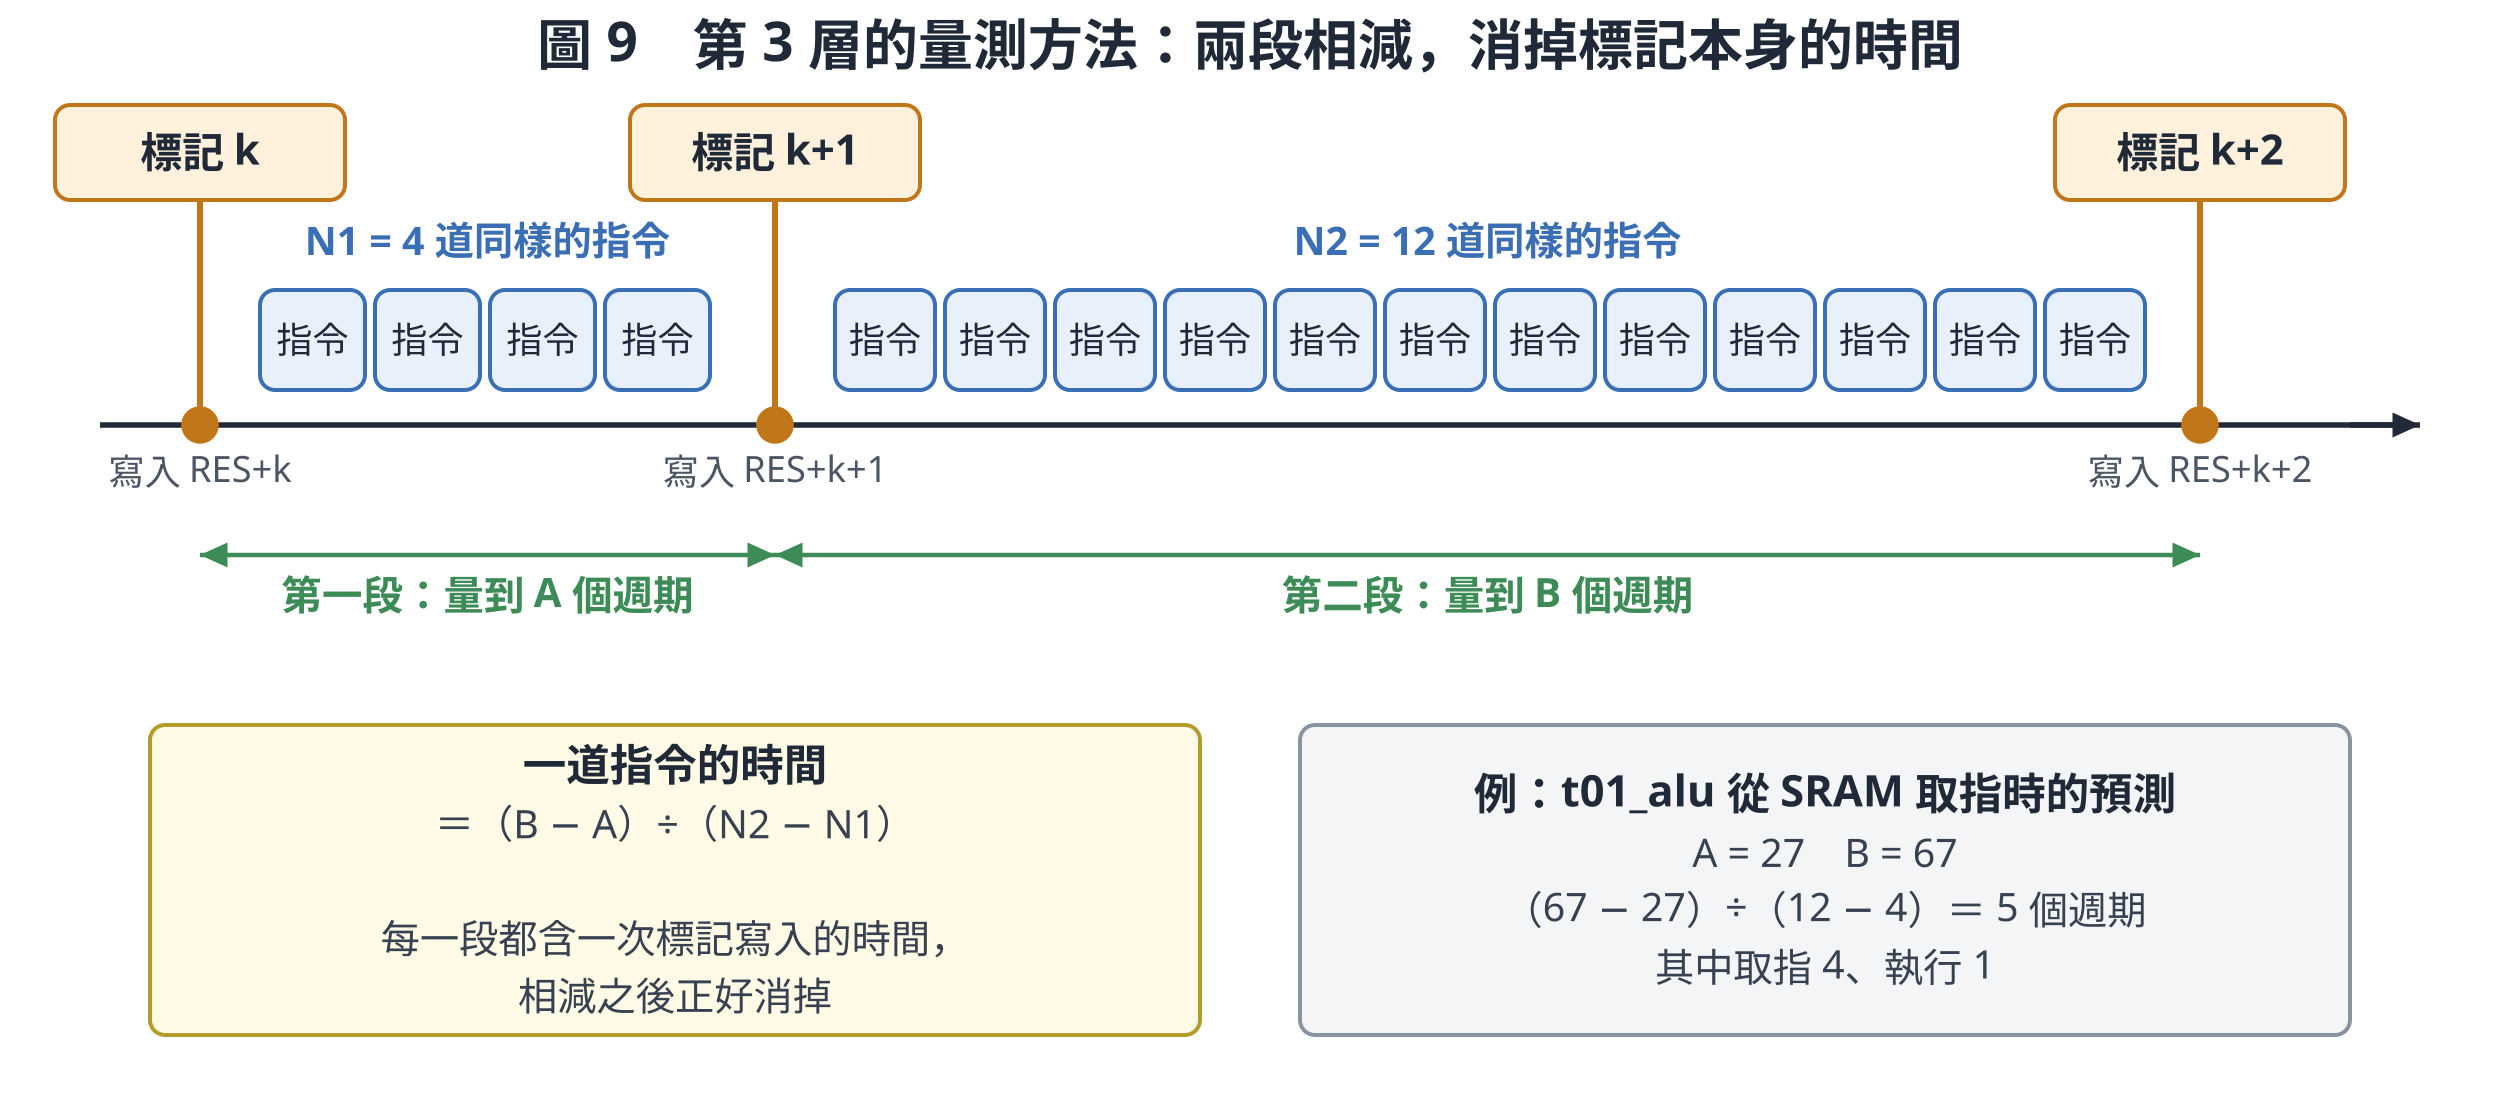
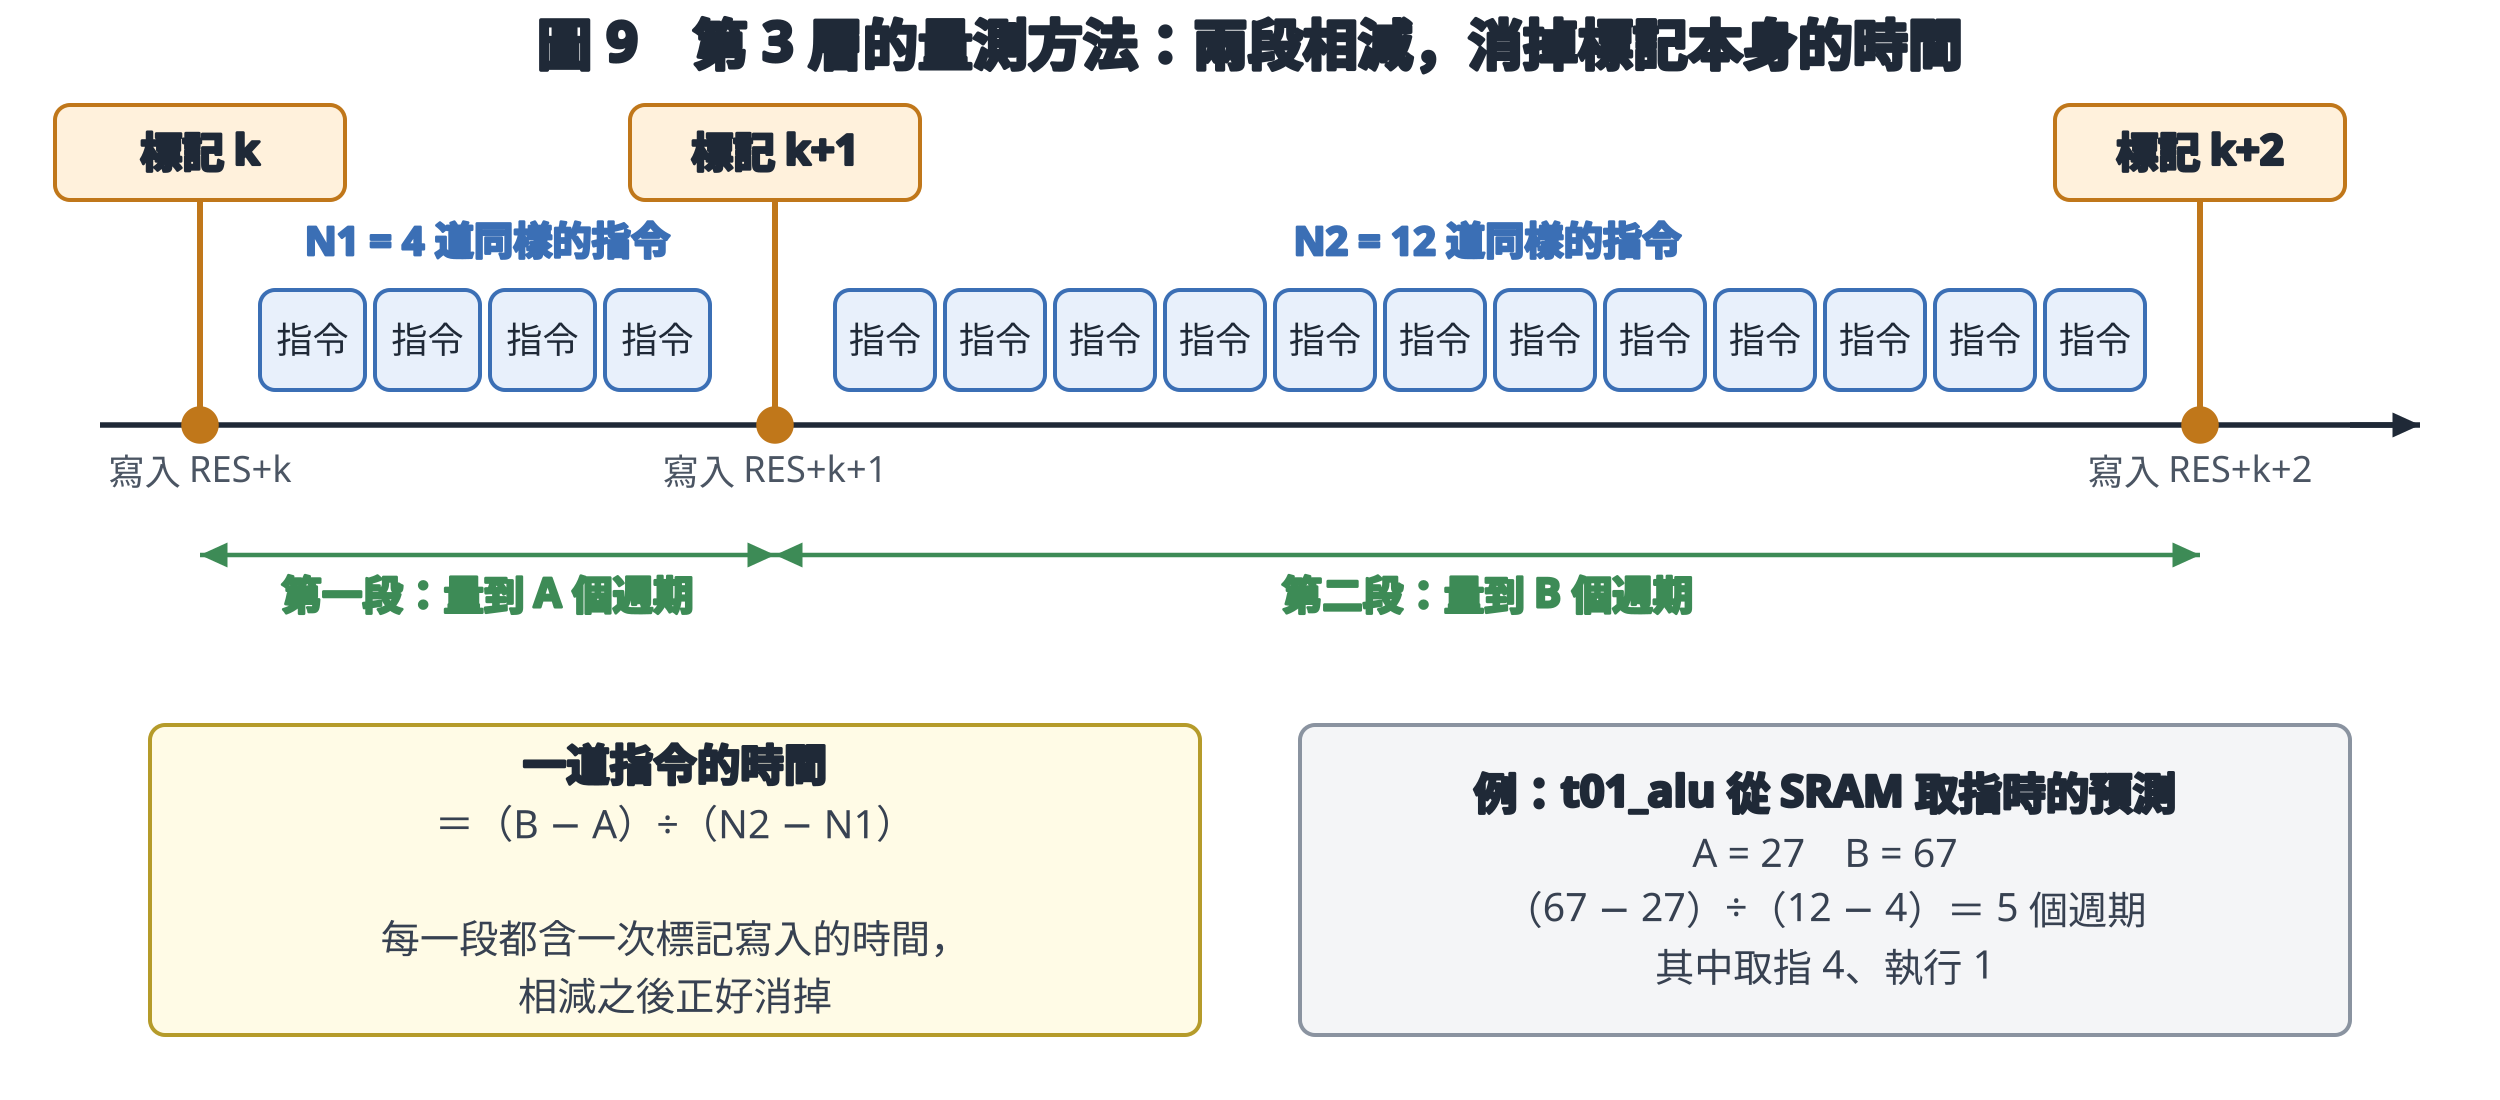
<svg xmlns="http://www.w3.org/2000/svg" width="1000" height="440" viewBox="0 0 1000 440">
  <rect x="0" y="0" width="1000" height="440" fill="#ffffff" />
-   <text x="500" y="26" font-family="WenQuanYi Zen Hei" font-size="22.0" font-weight="bold" text-anchor="middle" fill="#1f2937">圖 9　第 3 層的量測方法：兩段相減，消掉標記本身的時間</text>
+   <text x="500" y="26" font-family="WenQuanYi Zen Hei" font-size="22.0" font-weight="bold" text-anchor="middle" fill="#1f2937" stroke="#1f2937" stroke-width="1.54" stroke-linejoin="round">圖 9　第 3 層的量測方法：兩段相減，消掉標記本身的時間</text>
  <line x1="40" y1="170" x2="960" y2="170" stroke="#1f2937" stroke-width="2.2" />
  <line x1="940" y1="170" x2="968" y2="170" stroke="#1f2937" stroke-width="2.2" />
  <polygon points="968.0,170.0 957.0,175.0 957.0,165.0" fill="#1f2937" />
  <line x1="80" y1="80" x2="80" y2="170" stroke="#c0771a" stroke-width="2.4" />
  <circle cx="80" cy="170" r="7.5" fill="#c0771a" />
  <rect x="22" y="42" width="116" height="38" rx="6" fill="#fff1dc" stroke="#c0771a" stroke-width="1.6" />
-   <text x="80.0" y="67.055" font-family="WenQuanYi Zen Hei" font-size="16.8" font-weight="bold" text-anchor="middle" fill="#1f2937">標記 k</text>
+   <text x="80.0" y="67.055" font-family="WenQuanYi Zen Hei" font-size="16.8" font-weight="bold" text-anchor="middle" fill="#1f2937" stroke="#1f2937" stroke-width="1.18" stroke-linejoin="round">標記 k</text>
  <text x="80" y="194" font-family="WenQuanYi Zen Hei" font-size="14.5" font-weight="normal" text-anchor="middle" fill="#4b5563">寫入 RES+k</text>
  <line x1="310" y1="80" x2="310" y2="170" stroke="#c0771a" stroke-width="2.4" />
  <circle cx="310" cy="170" r="7.5" fill="#c0771a" />
  <rect x="252" y="42" width="116" height="38" rx="6" fill="#fff1dc" stroke="#c0771a" stroke-width="1.6" />
-   <text x="310.0" y="67.055" font-family="WenQuanYi Zen Hei" font-size="16.8" font-weight="bold" text-anchor="middle" fill="#1f2937">標記 k+1</text>
+   <text x="310.0" y="67.055" font-family="WenQuanYi Zen Hei" font-size="16.8" font-weight="bold" text-anchor="middle" fill="#1f2937" stroke="#1f2937" stroke-width="1.18" stroke-linejoin="round">標記 k+1</text>
  <text x="310" y="194" font-family="WenQuanYi Zen Hei" font-size="14.5" font-weight="normal" text-anchor="middle" fill="#4b5563">寫入 RES+k+1</text>
  <line x1="880" y1="80" x2="880" y2="170" stroke="#c0771a" stroke-width="2.4" />
  <circle cx="880" cy="170" r="7.5" fill="#c0771a" />
  <rect x="822" y="42" width="116" height="38" rx="6" fill="#fff1dc" stroke="#c0771a" stroke-width="1.6" />
-   <text x="880.0" y="67.055" font-family="WenQuanYi Zen Hei" font-size="16.8" font-weight="bold" text-anchor="middle" fill="#1f2937">標記 k+2</text>
+   <text x="880.0" y="67.055" font-family="WenQuanYi Zen Hei" font-size="16.8" font-weight="bold" text-anchor="middle" fill="#1f2937" stroke="#1f2937" stroke-width="1.18" stroke-linejoin="round">標記 k+2</text>
  <text x="880" y="194" font-family="WenQuanYi Zen Hei" font-size="14.5" font-weight="normal" text-anchor="middle" fill="#4b5563">寫入 RES+k+2</text>
  <rect x="104" y="116" width="42" height="40" rx="6" fill="#e8f0fb" stroke="#3b6fb5" stroke-width="1.6" />
  <text x="125.0" y="141.22" font-family="WenQuanYi Zen Hei" font-size="14.5" font-weight="normal" text-anchor="middle" fill="#1f2937">指令</text>
  <rect x="150" y="116" width="42" height="40" rx="6" fill="#e8f0fb" stroke="#3b6fb5" stroke-width="1.6" />
  <text x="171.0" y="141.22" font-family="WenQuanYi Zen Hei" font-size="14.5" font-weight="normal" text-anchor="middle" fill="#1f2937">指令</text>
  <rect x="196" y="116" width="42" height="40" rx="6" fill="#e8f0fb" stroke="#3b6fb5" stroke-width="1.6" />
  <text x="217.0" y="141.22" font-family="WenQuanYi Zen Hei" font-size="14.5" font-weight="normal" text-anchor="middle" fill="#1f2937">指令</text>
  <rect x="242" y="116" width="42" height="40" rx="6" fill="#e8f0fb" stroke="#3b6fb5" stroke-width="1.6" />
  <text x="263.0" y="141.22" font-family="WenQuanYi Zen Hei" font-size="14.5" font-weight="normal" text-anchor="middle" fill="#1f2937">指令</text>
  <rect x="334" y="116" width="40" height="40" rx="6" fill="#e8f0fb" stroke="#3b6fb5" stroke-width="1.6" />
  <text x="354.0" y="141.22" font-family="WenQuanYi Zen Hei" font-size="14.5" font-weight="normal" text-anchor="middle" fill="#1f2937">指令</text>
  <rect x="378" y="116" width="40" height="40" rx="6" fill="#e8f0fb" stroke="#3b6fb5" stroke-width="1.6" />
  <text x="398.0" y="141.22" font-family="WenQuanYi Zen Hei" font-size="14.5" font-weight="normal" text-anchor="middle" fill="#1f2937">指令</text>
  <rect x="422" y="116" width="40" height="40" rx="6" fill="#e8f0fb" stroke="#3b6fb5" stroke-width="1.6" />
  <text x="442.0" y="141.22" font-family="WenQuanYi Zen Hei" font-size="14.5" font-weight="normal" text-anchor="middle" fill="#1f2937">指令</text>
  <rect x="466" y="116" width="40" height="40" rx="6" fill="#e8f0fb" stroke="#3b6fb5" stroke-width="1.6" />
  <text x="486.0" y="141.22" font-family="WenQuanYi Zen Hei" font-size="14.5" font-weight="normal" text-anchor="middle" fill="#1f2937">指令</text>
  <rect x="510" y="116" width="40" height="40" rx="6" fill="#e8f0fb" stroke="#3b6fb5" stroke-width="1.6" />
  <text x="530.0" y="141.22" font-family="WenQuanYi Zen Hei" font-size="14.5" font-weight="normal" text-anchor="middle" fill="#1f2937">指令</text>
  <rect x="554" y="116" width="40" height="40" rx="6" fill="#e8f0fb" stroke="#3b6fb5" stroke-width="1.6" />
  <text x="574.0" y="141.22" font-family="WenQuanYi Zen Hei" font-size="14.5" font-weight="normal" text-anchor="middle" fill="#1f2937">指令</text>
  <rect x="598" y="116" width="40" height="40" rx="6" fill="#e8f0fb" stroke="#3b6fb5" stroke-width="1.6" />
  <text x="618.0" y="141.22" font-family="WenQuanYi Zen Hei" font-size="14.5" font-weight="normal" text-anchor="middle" fill="#1f2937">指令</text>
  <rect x="642" y="116" width="40" height="40" rx="6" fill="#e8f0fb" stroke="#3b6fb5" stroke-width="1.6" />
  <text x="662.0" y="141.22" font-family="WenQuanYi Zen Hei" font-size="14.5" font-weight="normal" text-anchor="middle" fill="#1f2937">指令</text>
  <rect x="686" y="116" width="40" height="40" rx="6" fill="#e8f0fb" stroke="#3b6fb5" stroke-width="1.6" />
  <text x="706.0" y="141.22" font-family="WenQuanYi Zen Hei" font-size="14.5" font-weight="normal" text-anchor="middle" fill="#1f2937">指令</text>
  <rect x="730" y="116" width="40" height="40" rx="6" fill="#e8f0fb" stroke="#3b6fb5" stroke-width="1.6" />
  <text x="750.0" y="141.22" font-family="WenQuanYi Zen Hei" font-size="14.5" font-weight="normal" text-anchor="middle" fill="#1f2937">指令</text>
  <rect x="774" y="116" width="40" height="40" rx="6" fill="#e8f0fb" stroke="#3b6fb5" stroke-width="1.6" />
  <text x="794.0" y="141.22" font-family="WenQuanYi Zen Hei" font-size="14.5" font-weight="normal" text-anchor="middle" fill="#1f2937">指令</text>
  <rect x="818" y="116" width="40" height="40" rx="6" fill="#e8f0fb" stroke="#3b6fb5" stroke-width="1.6" />
  <text x="838.0" y="141.22" font-family="WenQuanYi Zen Hei" font-size="14.5" font-weight="normal" text-anchor="middle" fill="#1f2937">指令</text>
-   <text x="195" y="102" font-family="WenQuanYi Zen Hei" font-size="15.7" font-weight="bold" text-anchor="middle" fill="#3b6fb5">N1 = 4 道同樣的指令</text>
-   <text x="595" y="102" font-family="WenQuanYi Zen Hei" font-size="15.7" font-weight="bold" text-anchor="middle" fill="#3b6fb5">N2 = 12 道同樣的指令</text>
+   <text x="195" y="102" font-family="WenQuanYi Zen Hei" font-size="15.7" font-weight="bold" text-anchor="middle" fill="#3b6fb5" stroke="#3b6fb5" stroke-width="1.1" stroke-linejoin="round">N1 = 4 道同樣的指令</text>
+   <text x="595" y="102" font-family="WenQuanYi Zen Hei" font-size="15.7" font-weight="bold" text-anchor="middle" fill="#3b6fb5" stroke="#3b6fb5" stroke-width="1.1" stroke-linejoin="round">N2 = 12 道同樣的指令</text>
  <line x1="80" y1="222" x2="310" y2="222" stroke="#3d8b56" stroke-width="1.8" />
  <polygon points="310.0,222.0 299.0,227.0 299.0,217.0" fill="#3d8b56" />
  <polygon points="80.0,222.0 91.0,217.0 91.0,227.0" fill="#3d8b56" />
-   <text x="195" y="244" font-family="WenQuanYi Zen Hei" font-size="16.2" font-weight="bold" text-anchor="middle" fill="#3d8b56">第一段：量到 A 個週期</text>
+   <text x="195" y="244" font-family="WenQuanYi Zen Hei" font-size="16.2" font-weight="bold" text-anchor="middle" fill="#3d8b56" stroke="#3d8b56" stroke-width="1.13" stroke-linejoin="round">第一段：量到 A 個週期</text>
  <line x1="310" y1="222" x2="880" y2="222" stroke="#3d8b56" stroke-width="1.8" />
  <polygon points="880.0,222.0 869.0,227.0 869.0,217.0" fill="#3d8b56" />
  <polygon points="310.0,222.0 321.0,217.0 321.0,227.0" fill="#3d8b56" />
-   <text x="595" y="244" font-family="WenQuanYi Zen Hei" font-size="16.2" font-weight="bold" text-anchor="middle" fill="#3d8b56">第二段：量到 B 個週期</text>
+   <text x="595" y="244" font-family="WenQuanYi Zen Hei" font-size="16.2" font-weight="bold" text-anchor="middle" fill="#3d8b56" stroke="#3d8b56" stroke-width="1.13" stroke-linejoin="round">第二段：量到 B 個週期</text>
  <rect x="60" y="290" width="420" height="124" rx="6" fill="#fffbe6" stroke="#b59b2a" stroke-width="1.6" />
-   <text x="270.0" y="312.328" font-family="WenQuanYi Zen Hei" font-size="17.4" font-weight="bold" text-anchor="middle" fill="#1f2937">一道指令的時間</text>
+   <text x="270.0" y="312.328" font-family="WenQuanYi Zen Hei" font-size="17.4" font-weight="bold" text-anchor="middle" fill="#1f2937" stroke="#1f2937" stroke-width="1.22" stroke-linejoin="round">一道指令的時間</text>
  <text x="270.0" y="335.296" font-family="WenQuanYi Zen Hei" font-size="15.7" font-weight="normal" text-anchor="middle" fill="#374151">＝（B − A）÷（N2 − N1）</text>
  <text x="270.0" y="358.264" font-family="WenQuanYi Zen Hei" font-size="15.7" font-weight="normal" text-anchor="middle" fill="#374151" />
  <text x="270.0" y="381.232" font-family="WenQuanYi Zen Hei" font-size="15.7" font-weight="normal" text-anchor="middle" fill="#374151">每一段都含一次標記寫入的時間，</text>
  <text x="270.0" y="404.2" font-family="WenQuanYi Zen Hei" font-size="15.7" font-weight="normal" text-anchor="middle" fill="#374151">相減之後正好消掉</text>
  <rect x="520" y="290" width="420" height="124" rx="6" fill="#f4f5f7" stroke="#8a93a0" stroke-width="1.6" />
-   <text x="730.0" y="323.812" font-family="WenQuanYi Zen Hei" font-size="17.4" font-weight="bold" text-anchor="middle" fill="#1f2937">例：t01_alu 從 SRAM 取指時的預測</text>
+   <text x="730.0" y="323.812" font-family="WenQuanYi Zen Hei" font-size="17.4" font-weight="bold" text-anchor="middle" fill="#1f2937" stroke="#1f2937" stroke-width="1.22" stroke-linejoin="round">例：t01_alu 從 SRAM 取指時的預測</text>
  <text x="730.0" y="346.78" font-family="WenQuanYi Zen Hei" font-size="15.7" font-weight="normal" text-anchor="middle" fill="#374151">A = 27　B = 67</text>
  <text x="730.0" y="369.748" font-family="WenQuanYi Zen Hei" font-size="15.7" font-weight="normal" text-anchor="middle" fill="#374151">（67 − 27）÷（12 − 4）＝ 5 個週期</text>
  <text x="730.0" y="392.716" font-family="WenQuanYi Zen Hei" font-size="15.7" font-weight="normal" text-anchor="middle" fill="#374151">其中取指 4、執行 1</text>
</svg>
